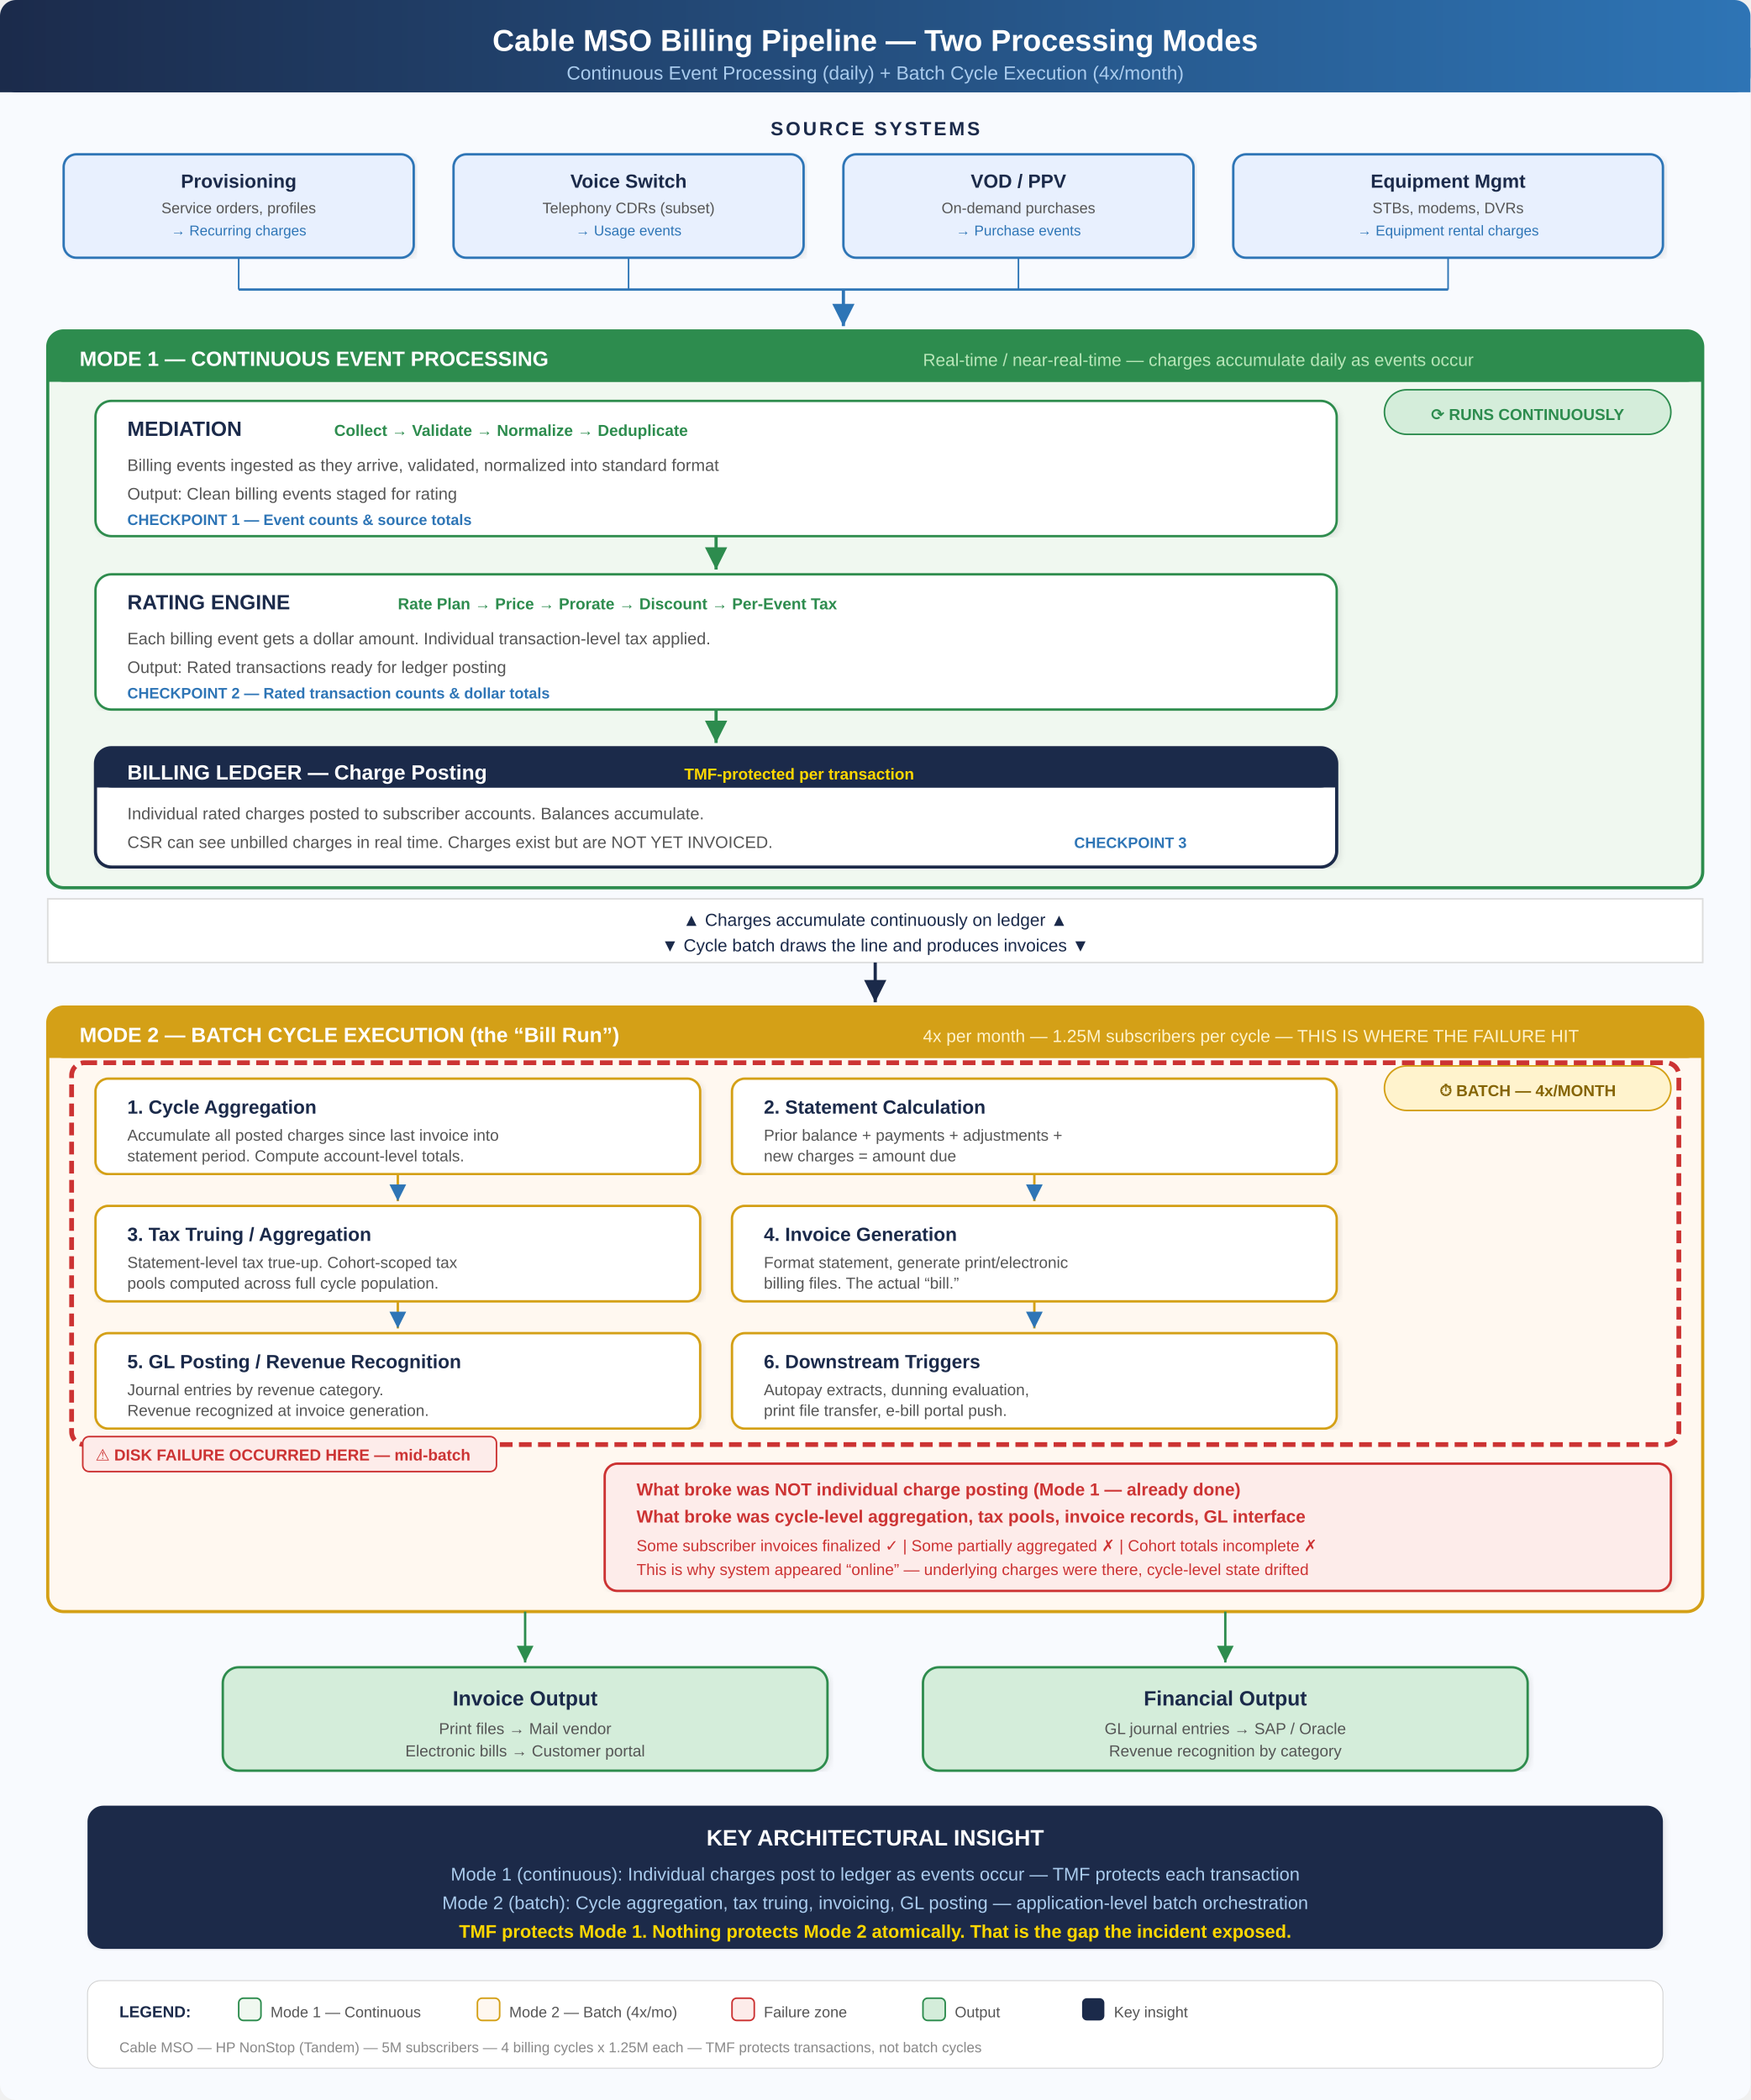
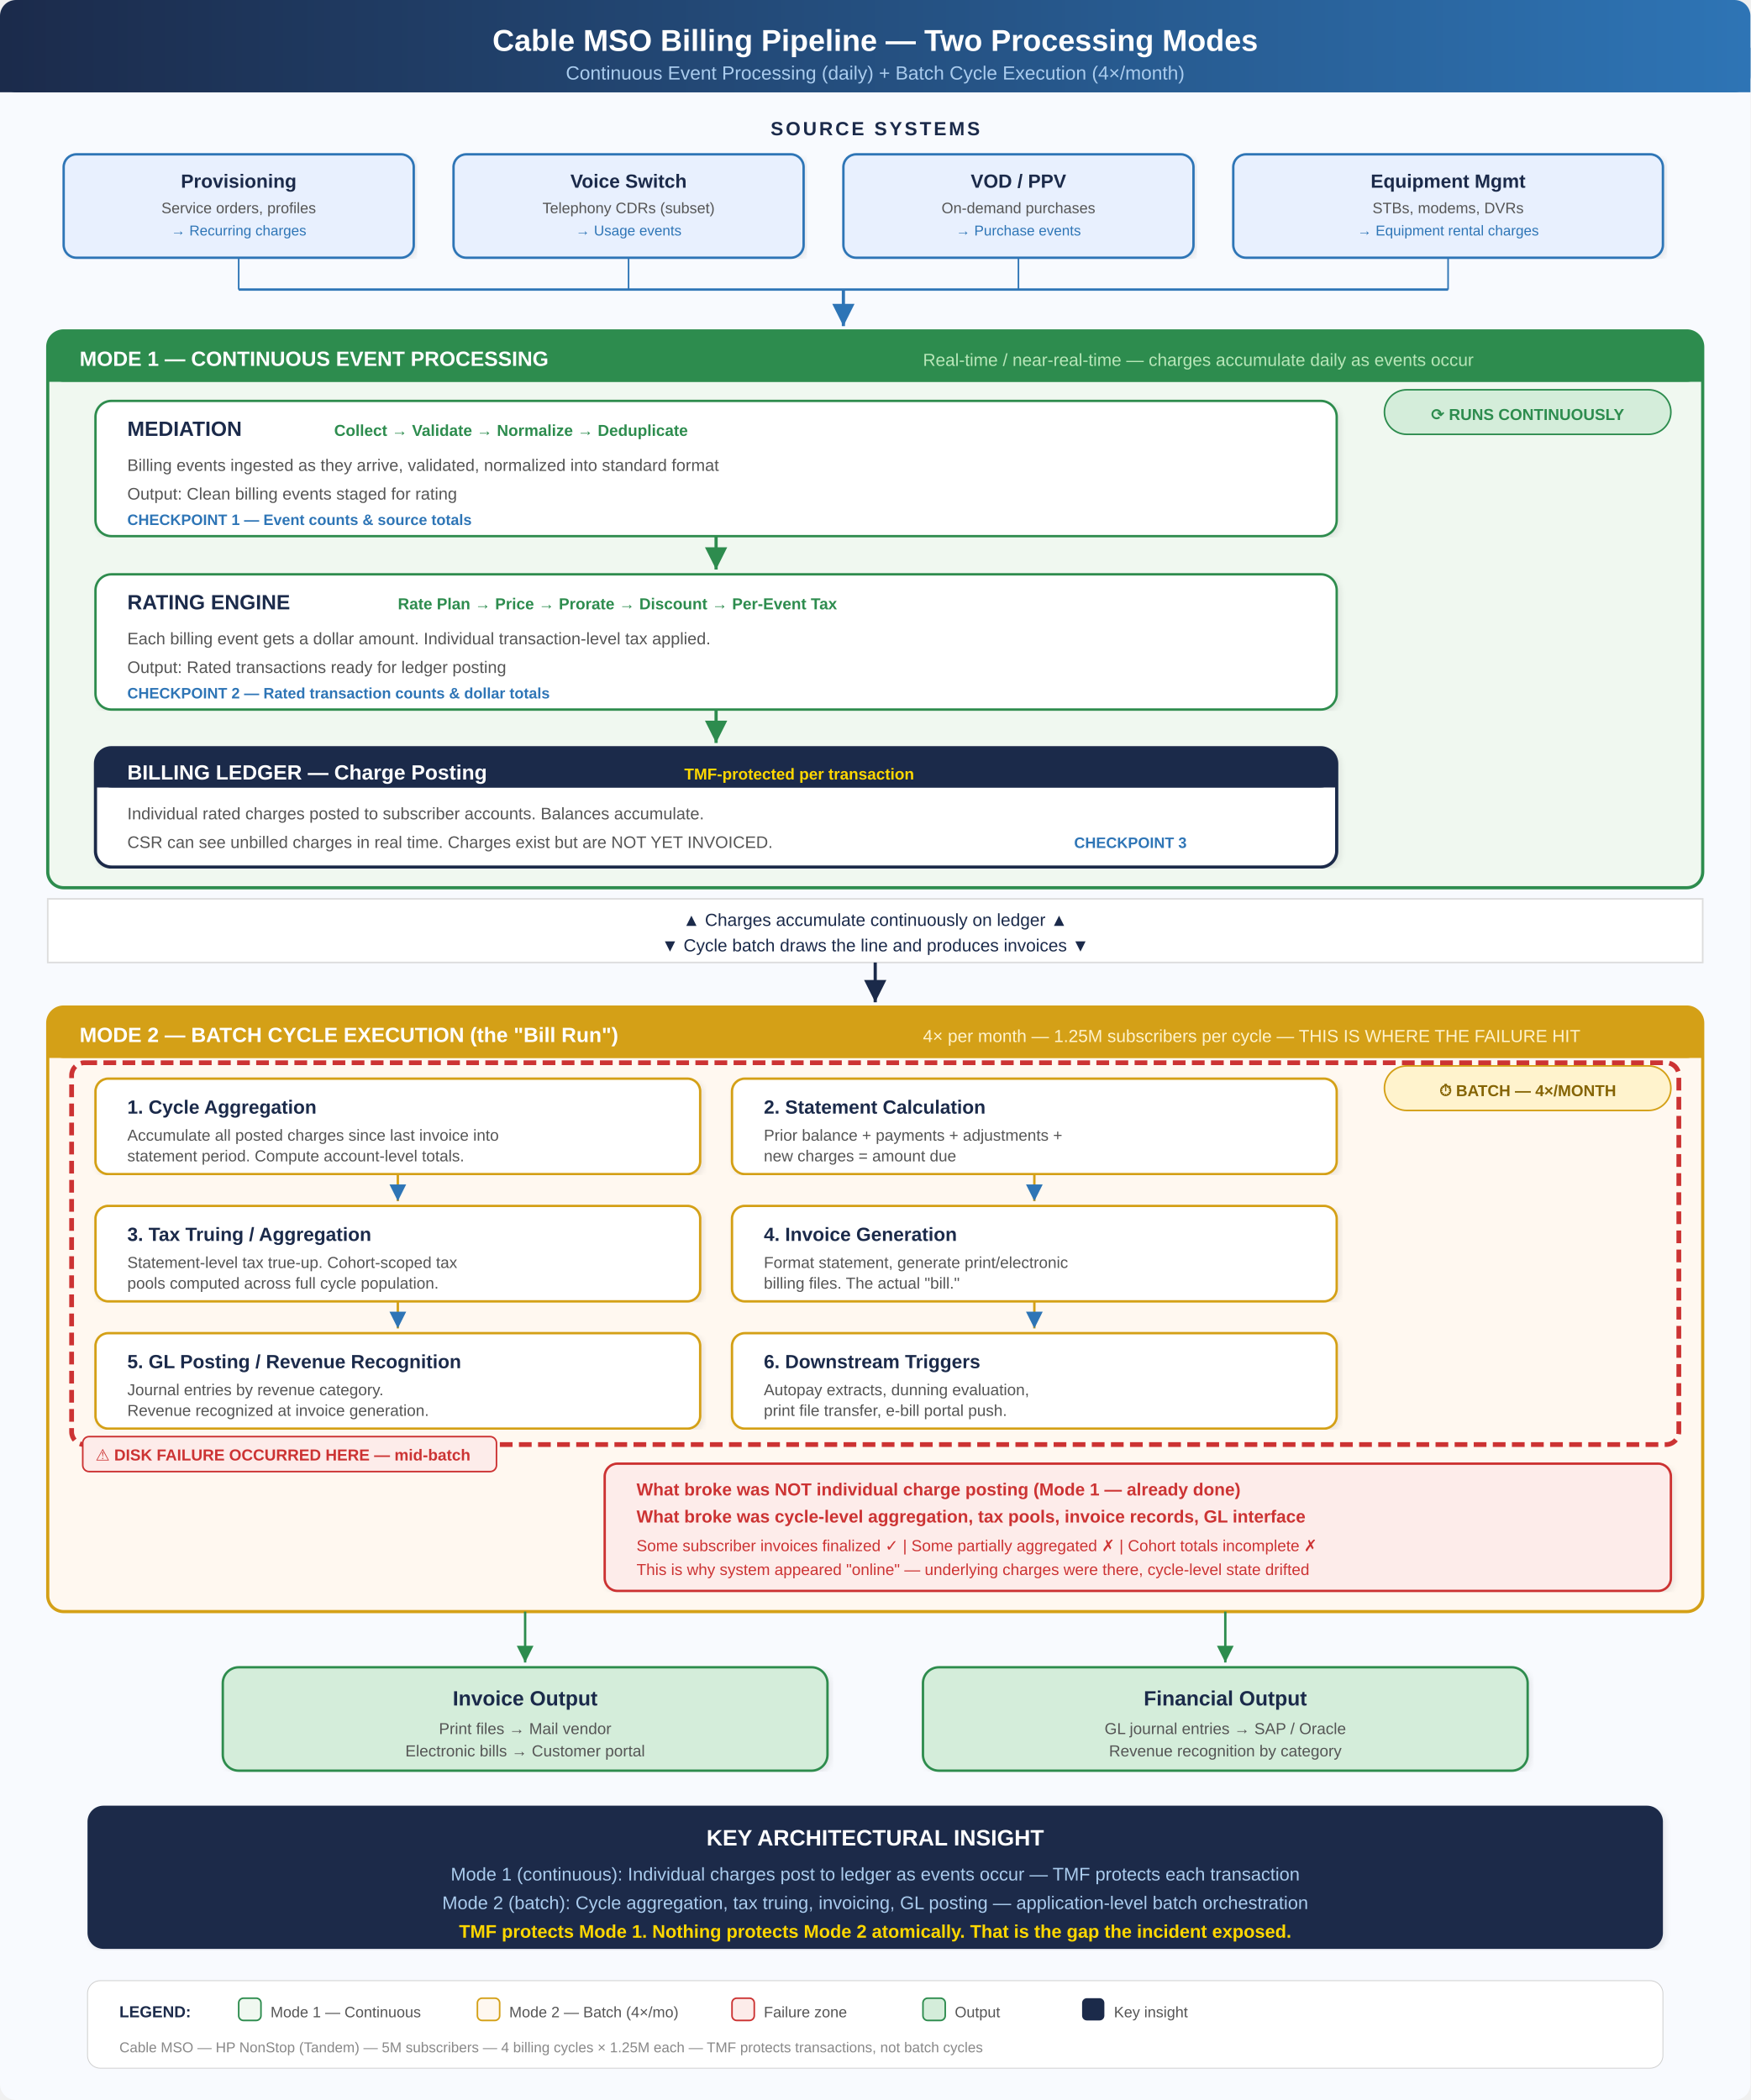
<svg xmlns="http://www.w3.org/2000/svg" viewBox="0 0 1100 1320" font-family="Arial, sans-serif">
  <defs>
    <marker id="arr" viewBox="0 0 10 10" refX="10" refY="5" markerWidth="7" markerHeight="7" orient="auto">
      <path d="M 0 0 L 10 5 L 0 10 z" fill="#2E75B6" />
    </marker>
    <marker id="arrDark" viewBox="0 0 10 10" refX="10" refY="5" markerWidth="7" markerHeight="7" orient="auto">
      <path d="M 0 0 L 10 5 L 0 10 z" fill="#1B2A4A" />
    </marker>
    <marker id="arrGray" viewBox="0 0 10 10" refX="10" refY="5" markerWidth="7" markerHeight="7" orient="auto">
      <path d="M 0 0 L 10 5 L 0 10 z" fill="#999" />
    </marker>
    <marker id="arrGreen" viewBox="0 0 10 10" refX="10" refY="5" markerWidth="7" markerHeight="7" orient="auto">
      <path d="M 0 0 L 10 5 L 0 10 z" fill="#2D8C4E" />
    </marker>
    <marker id="arrRed" viewBox="0 0 10 10" refX="10" refY="5" markerWidth="7" markerHeight="7" orient="auto">
      <path d="M 0 0 L 10 5 L 0 10 z" fill="#CC3333" />
    </marker>
    <filter id="sh" x="-1%" y="-1%" width="102%" height="102%">
      <feDropShadow dx="1.5" dy="1.5" stdDeviation="2" flood-color="#00000015" />
    </filter>
    <linearGradient id="tg" x1="0" y1="0" x2="1" y2="0">
      <stop offset="0%" stop-color="#1B2A4A" />
      <stop offset="100%" stop-color="#2E75B6" />
    </linearGradient>
  </defs>
  <rect width="1100" height="1320" fill="#F8FAFE" rx="10" />
  <rect x="0" y="0" width="1100" height="58" fill="url(#tg)" rx="10" />
  <rect x="0" y="30" width="1100" height="28" fill="url(#tg)" />
  <text x="550" y="32" text-anchor="middle" fill="white" font-size="19" font-weight="bold">Cable MSO Billing Pipeline — Two Processing Modes</text>
-   <text x="550" y="50" text-anchor="middle" fill="#AACCEE" font-size="12">Continuous Event Processing (daily) + Batch Cycle Execution (4x/month)</text>
+   <text x="550" y="50" text-anchor="middle" fill="#AACCEE" font-size="12">Continuous Event Processing (daily) + Batch Cycle Execution (4×/month)</text>
  <text x="550" y="85" text-anchor="middle" fill="#1B2A4A" font-size="12" font-weight="bold" letter-spacing="1.5">SOURCE SYSTEMS</text>
  <rect x="40" y="97" width="220" height="65" rx="8" fill="#E8F0FE" stroke="#2E75B6" stroke-width="1.5" filter="url(#sh)" />
  <text x="150" y="118" text-anchor="middle" fill="#1B2A4A" font-size="12" font-weight="bold">Provisioning</text>
  <text x="150" y="134" text-anchor="middle" fill="#555" font-size="9.5">Service orders, profiles</text>
  <text x="150" y="148" text-anchor="middle" fill="#2E75B6" font-size="9">→ Recurring charges</text>
  <rect x="285" y="97" width="220" height="65" rx="8" fill="#E8F0FE" stroke="#2E75B6" stroke-width="1.5" filter="url(#sh)" />
  <text x="395" y="118" text-anchor="middle" fill="#1B2A4A" font-size="12" font-weight="bold">Voice Switch</text>
  <text x="395" y="134" text-anchor="middle" fill="#555" font-size="9.5">Telephony CDRs (subset)</text>
  <text x="395" y="148" text-anchor="middle" fill="#2E75B6" font-size="9">→ Usage events</text>
  <rect x="530" y="97" width="220" height="65" rx="8" fill="#E8F0FE" stroke="#2E75B6" stroke-width="1.5" filter="url(#sh)" />
  <text x="640" y="118" text-anchor="middle" fill="#1B2A4A" font-size="12" font-weight="bold">VOD / PPV</text>
  <text x="640" y="134" text-anchor="middle" fill="#555" font-size="9.5">On-demand purchases</text>
  <text x="640" y="148" text-anchor="middle" fill="#2E75B6" font-size="9">→ Purchase events</text>
  <rect x="775" y="97" width="270" height="65" rx="8" fill="#E8F0FE" stroke="#2E75B6" stroke-width="1.5" filter="url(#sh)" />
  <text x="910" y="118" text-anchor="middle" fill="#1B2A4A" font-size="12" font-weight="bold">Equipment Mgmt</text>
  <text x="910" y="134" text-anchor="middle" fill="#555" font-size="9.5">STBs, modems, DVRs</text>
  <text x="910" y="148" text-anchor="middle" fill="#2E75B6" font-size="9">→ Equipment rental charges</text>
  <line x1="150" y1="162" x2="150" y2="182" stroke="#2E75B6" stroke-width="1" />
  <line x1="395" y1="162" x2="395" y2="182" stroke="#2E75B6" stroke-width="1" />
  <line x1="640" y1="162" x2="640" y2="182" stroke="#2E75B6" stroke-width="1" />
  <line x1="910" y1="162" x2="910" y2="182" stroke="#2E75B6" stroke-width="1" />
  <line x1="150" y1="182" x2="910" y2="182" stroke="#2E75B6" stroke-width="1.5" />
  <line x1="530" y1="182" x2="530" y2="205" stroke="#2E75B6" stroke-width="2" marker-end="url(#arr)" />
  <rect x="30" y="208" width="1040" height="350" rx="10" fill="#F0F8F0" stroke="#2D8C4E" stroke-width="2" />
  <rect x="30" y="208" width="1040" height="32" rx="10" fill="#2D8C4E" />
  <rect x="30" y="222" width="1040" height="18" fill="#2D8C4E" />
  <text x="50" y="230" fill="white" font-size="13" font-weight="bold">MODE 1 — CONTINUOUS EVENT PROCESSING</text>
  <text x="580" y="230" fill="#B8E6B8" font-size="11">Real-time / near-real-time — charges accumulate daily as events occur</text>
  <rect x="870" y="245" width="180" height="28" rx="14" fill="#D4EDDA" stroke="#2D8C4E" stroke-width="1" />
  <text x="960" y="264" text-anchor="middle" fill="#2D8C4E" font-size="10" font-weight="bold">⟳ RUNS CONTINUOUSLY</text>
  <rect x="60" y="252" width="780" height="85" rx="10" fill="white" stroke="#2D8C4E" stroke-width="1.5" filter="url(#sh)" />
  <text x="80" y="274" fill="#1B2A4A" font-size="13" font-weight="bold">MEDIATION</text>
  <text x="210" y="274" fill="#2D8C4E" font-size="10" font-weight="bold">Collect → Validate → Normalize → Deduplicate</text>
  <text x="80" y="296" fill="#555" font-size="10.5">Billing events ingested as they arrive, validated, normalized into standard format</text>
  <text x="80" y="314" fill="#555" font-size="10.5">Output: Clean billing events staged for rating</text>
  <text x="80" y="330" fill="#2E75B6" font-size="9.5" font-weight="bold">CHECKPOINT 1 — Event counts &amp; source totals</text>
  <line x1="450" y1="337" x2="450" y2="358" stroke="#2D8C4E" stroke-width="2" marker-end="url(#arrGreen)" />
  <rect x="60" y="361" width="780" height="85" rx="10" fill="white" stroke="#2D8C4E" stroke-width="1.5" filter="url(#sh)" />
  <text x="80" y="383" fill="#1B2A4A" font-size="13" font-weight="bold">RATING ENGINE</text>
  <text x="250" y="383" fill="#2D8C4E" font-size="10" font-weight="bold">Rate Plan → Price → Prorate → Discount → Per-Event Tax</text>
  <text x="80" y="405" fill="#555" font-size="10.5">Each billing event gets a dollar amount. Individual transaction-level tax applied.</text>
  <text x="80" y="423" fill="#555" font-size="10.5">Output: Rated transactions ready for ledger posting</text>
  <text x="80" y="439" fill="#2E75B6" font-size="9.5" font-weight="bold">CHECKPOINT 2 — Rated transaction counts &amp; dollar totals</text>
  <line x1="450" y1="446" x2="450" y2="467" stroke="#2D8C4E" stroke-width="2" marker-end="url(#arrGreen)" />
  <rect x="60" y="470" width="780" height="75" rx="10" fill="white" stroke="#1B2A4A" stroke-width="2" filter="url(#sh)" />
  <rect x="60" y="470" width="780" height="25" rx="10" fill="#1B2A4A" />
  <rect x="60" y="482" width="780" height="13" fill="#1B2A4A" />
  <text x="80" y="490" fill="white" font-size="13" font-weight="bold">BILLING LEDGER — Charge Posting</text>
  <text x="430" y="490" fill="#FFD700" font-size="10" font-weight="bold">TMF-protected per transaction</text>
  <text x="80" y="515" fill="#555" font-size="10.5">Individual rated charges posted to subscriber accounts. Balances accumulate.</text>
  <text x="80" y="533" fill="#555" font-size="10.5">CSR can see unbilled charges in real time. Charges exist but are NOT YET INVOICED.</text>
  <text x="675" y="533" fill="#2E75B6" font-size="9.5" font-weight="bold">CHECKPOINT 3</text>
  <rect x="30" y="565" width="1040" height="40" fill="white" stroke="#DDD" stroke-width="1" />
  <text x="550" y="582" text-anchor="middle" fill="#1B2A4A" font-size="11">▲ Charges accumulate continuously on ledger ▲</text>
  <text x="550" y="598" text-anchor="middle" fill="#1B2A4A" font-size="11">▼ Cycle batch draws the line and produces invoices ▼</text>
  <line x1="550" y1="605" x2="550" y2="630" stroke="#1B2A4A" stroke-width="2" marker-end="url(#arrDark)" />
  <rect x="30" y="633" width="1040" height="380" rx="10" fill="#FFF8F0" stroke="#D4A017" stroke-width="2" />
  <rect x="30" y="633" width="1040" height="32" rx="10" fill="#D4A017" />
  <rect x="30" y="647" width="1040" height="18" fill="#D4A017" />
-   <text x="50" y="655" fill="white" font-size="13" font-weight="bold">MODE 2 — BATCH CYCLE EXECUTION (the “Bill Run”)</text>
-   <text x="580" y="655" fill="#FFF3CD" font-size="11">4x per month — 1.25M subscribers per cycle — THIS IS WHERE THE FAILURE HIT</text>
+   <text x="50" y="655" fill="white" font-size="13" font-weight="bold">MODE 2 — BATCH CYCLE EXECUTION (the "Bill Run")</text>
+   <text x="580" y="655" fill="#FFF3CD" font-size="11">4× per month — 1.25M subscribers per cycle — THIS IS WHERE THE FAILURE HIT</text>
  <rect x="870" y="670" width="180" height="28" rx="14" fill="#FFF3CD" stroke="#D4A017" stroke-width="1" />
-   <text x="960" y="689" text-anchor="middle" fill="#856404" font-size="10" font-weight="bold">⏱ BATCH — 4x/MONTH</text>
+   <text x="960" y="689" text-anchor="middle" fill="#856404" font-size="10" font-weight="bold">⏱ BATCH — 4×/MONTH</text>
  <rect x="60" y="678" width="380" height="60" rx="8" fill="white" stroke="#D4A017" stroke-width="1.5" filter="url(#sh)" />
  <text x="80" y="700" fill="#1B2A4A" font-size="12" font-weight="bold">1. Cycle Aggregation</text>
  <text x="80" y="717" fill="#555" font-size="10">Accumulate all posted charges since last invoice into</text>
  <text x="80" y="730" fill="#555" font-size="10">statement period. Compute account-level totals.</text>
  <rect x="460" y="678" width="380" height="60" rx="8" fill="white" stroke="#D4A017" stroke-width="1.5" filter="url(#sh)" />
  <text x="480" y="700" fill="#1B2A4A" font-size="12" font-weight="bold">2. Statement Calculation</text>
  <text x="480" y="717" fill="#555" font-size="10">Prior balance + payments + adjustments +</text>
  <text x="480" y="730" fill="#555" font-size="10">new charges = amount due</text>
  <line x1="250" y1="738" x2="250" y2="755" stroke="#D4A017" stroke-width="1.5" marker-end="url(#arr)" />
  <line x1="650" y1="738" x2="650" y2="755" stroke="#D4A017" stroke-width="1.5" marker-end="url(#arr)" />
  <rect x="60" y="758" width="380" height="60" rx="8" fill="white" stroke="#D4A017" stroke-width="1.5" filter="url(#sh)" />
  <text x="80" y="780" fill="#1B2A4A" font-size="12" font-weight="bold">3. Tax Truing / Aggregation</text>
  <text x="80" y="797" fill="#555" font-size="10">Statement-level tax true-up. Cohort-scoped tax</text>
  <text x="80" y="810" fill="#555" font-size="10">pools computed across full cycle population.</text>
  <rect x="460" y="758" width="380" height="60" rx="8" fill="white" stroke="#D4A017" stroke-width="1.5" filter="url(#sh)" />
  <text x="480" y="780" fill="#1B2A4A" font-size="12" font-weight="bold">4. Invoice Generation</text>
  <text x="480" y="797" fill="#555" font-size="10">Format statement, generate print/electronic</text>
-   <text x="480" y="810" fill="#555" font-size="10">billing files. The actual “bill.”</text>
+   <text x="480" y="810" fill="#555" font-size="10">billing files. The actual "bill."</text>
  <line x1="250" y1="818" x2="250" y2="835" stroke="#D4A017" stroke-width="1.5" marker-end="url(#arr)" />
  <line x1="650" y1="818" x2="650" y2="835" stroke="#D4A017" stroke-width="1.5" marker-end="url(#arr)" />
  <rect x="60" y="838" width="380" height="60" rx="8" fill="white" stroke="#D4A017" stroke-width="1.5" filter="url(#sh)" />
  <text x="80" y="860" fill="#1B2A4A" font-size="12" font-weight="bold">5. GL Posting / Revenue Recognition</text>
  <text x="80" y="877" fill="#555" font-size="10">Journal entries by revenue category.</text>
  <text x="80" y="890" fill="#555" font-size="10">Revenue recognized at invoice generation.</text>
  <rect x="460" y="838" width="380" height="60" rx="8" fill="white" stroke="#D4A017" stroke-width="1.5" filter="url(#sh)" />
  <text x="480" y="860" fill="#1B2A4A" font-size="12" font-weight="bold">6. Downstream Triggers</text>
  <text x="480" y="877" fill="#555" font-size="10">Autopay extracts, dunning evaluation,</text>
  <text x="480" y="890" fill="#555" font-size="10">print file transfer, e-bill portal push.</text>
  <rect x="45" y="668" width="1010" height="240" rx="8" fill="none" stroke="#CC3333" stroke-width="3" stroke-dasharray="8,4" />
  <rect x="52" y="903" width="260" height="22" rx="4" fill="#FDECEA" stroke="#CC3333" stroke-width="1" />
  <text x="60" y="918" fill="#CC3333" font-size="10" font-weight="bold">⚠ DISK FAILURE OCCURRED HERE — mid-batch</text>
  <rect x="380" y="920" width="670" height="80" rx="8" fill="#FDECEA" stroke="#CC3333" stroke-width="1.5" filter="url(#sh)" />
  <text x="400" y="940" fill="#CC3333" font-size="11" font-weight="bold">What broke was NOT individual charge posting (Mode 1 — already done)</text>
  <text x="400" y="957" fill="#CC3333" font-size="11" font-weight="bold">What broke was cycle-level aggregation, tax pools, invoice records, GL interface</text>
  <text x="400" y="975" fill="#CC3333" font-size="10">Some subscriber invoices finalized ✓ | Some partially aggregated ✗ | Cohort totals incomplete ✗</text>
-   <text x="400" y="990" fill="#CC3333" font-size="10">This is why system appeared “online” — underlying charges were there, cycle-level state drifted</text>
+   <text x="400" y="990" fill="#CC3333" font-size="10">This is why system appeared "online" — underlying charges were there, cycle-level state drifted</text>
  <line x1="330" y1="1013" x2="330" y2="1045" stroke="#2D8C4E" stroke-width="1.5" marker-end="url(#arrGreen)" />
  <line x1="770" y1="1013" x2="770" y2="1045" stroke="#2D8C4E" stroke-width="1.5" marker-end="url(#arrGreen)" />
  <rect x="140" y="1048" width="380" height="65" rx="10" fill="#D4EDDA" stroke="#2D8C4E" stroke-width="1.5" filter="url(#sh)" />
  <text x="330" y="1072" text-anchor="middle" fill="#1B2A4A" font-size="13" font-weight="bold">Invoice Output</text>
  <text x="330" y="1090" text-anchor="middle" fill="#555" font-size="10">Print files → Mail vendor</text>
  <text x="330" y="1104" text-anchor="middle" fill="#555" font-size="10">Electronic bills → Customer portal</text>
  <rect x="580" y="1048" width="380" height="65" rx="10" fill="#D4EDDA" stroke="#2D8C4E" stroke-width="1.5" filter="url(#sh)" />
  <text x="770" y="1072" text-anchor="middle" fill="#1B2A4A" font-size="13" font-weight="bold">Financial Output</text>
  <text x="770" y="1090" text-anchor="middle" fill="#555" font-size="10">GL journal entries → SAP / Oracle</text>
  <text x="770" y="1104" text-anchor="middle" fill="#555" font-size="10">Revenue recognition by category</text>
  <rect x="55" y="1135" width="990" height="90" rx="10" fill="#1B2A4A" filter="url(#sh)" />
  <text x="550" y="1160" text-anchor="middle" fill="white" font-size="14" font-weight="bold">KEY ARCHITECTURAL INSIGHT</text>
  <text x="550" y="1182" text-anchor="middle" fill="#AACCEE" font-size="11.5">Mode 1 (continuous): Individual charges post to ledger as events occur — TMF protects each transaction</text>
  <text x="550" y="1200" text-anchor="middle" fill="#AACCEE" font-size="11.5">Mode 2 (batch): Cycle aggregation, tax truing, invoicing, GL posting — application-level batch orchestration</text>
  <text x="550" y="1218" text-anchor="middle" fill="#FFD700" font-size="11.5" font-weight="bold">TMF protects Mode 1. Nothing protects Mode 2 atomically. That is the gap the incident exposed.</text>
  <rect x="55" y="1245" width="990" height="55" rx="8" fill="white" stroke="#CCC" stroke-width="0.5" />
  <text x="75" y="1268" fill="#1B2A4A" font-size="10" font-weight="bold">LEGEND:</text>
  <rect x="150" y="1256" width="14" height="14" rx="3" fill="#F0F8F0" stroke="#2D8C4E" />
  <text x="170" y="1268" fill="#555" font-size="9.5">Mode 1 — Continuous</text>
  <rect x="300" y="1256" width="14" height="14" rx="3" fill="#FFF8F0" stroke="#D4A017" />
-   <text x="320" y="1268" fill="#555" font-size="9.5">Mode 2 — Batch (4x/mo)</text>
+   <text x="320" y="1268" fill="#555" font-size="9.5">Mode 2 — Batch (4×/mo)</text>
  <rect x="460" y="1256" width="14" height="14" rx="3" fill="#FDECEA" stroke="#CC3333" />
  <text x="480" y="1268" fill="#555" font-size="9.5">Failure zone</text>
  <rect x="580" y="1256" width="14" height="14" rx="3" fill="#D4EDDA" stroke="#2D8C4E" />
  <text x="600" y="1268" fill="#555" font-size="9.5">Output</text>
  <rect x="680" y="1256" width="14" height="14" rx="3" fill="#1B2A4A" />
  <text x="700" y="1268" fill="#555" font-size="9.5">Key insight</text>
-   <text x="75" y="1290" fill="#888" font-size="9">Cable MSO — HP NonStop (Tandem) — 5M subscribers — 4 billing cycles x 1.25M each — TMF protects transactions, not batch cycles</text>
+   <text x="75" y="1290" fill="#888" font-size="9">Cable MSO — HP NonStop (Tandem) — 5M subscribers — 4 billing cycles × 1.25M each — TMF protects transactions, not batch cycles</text>
</svg>
